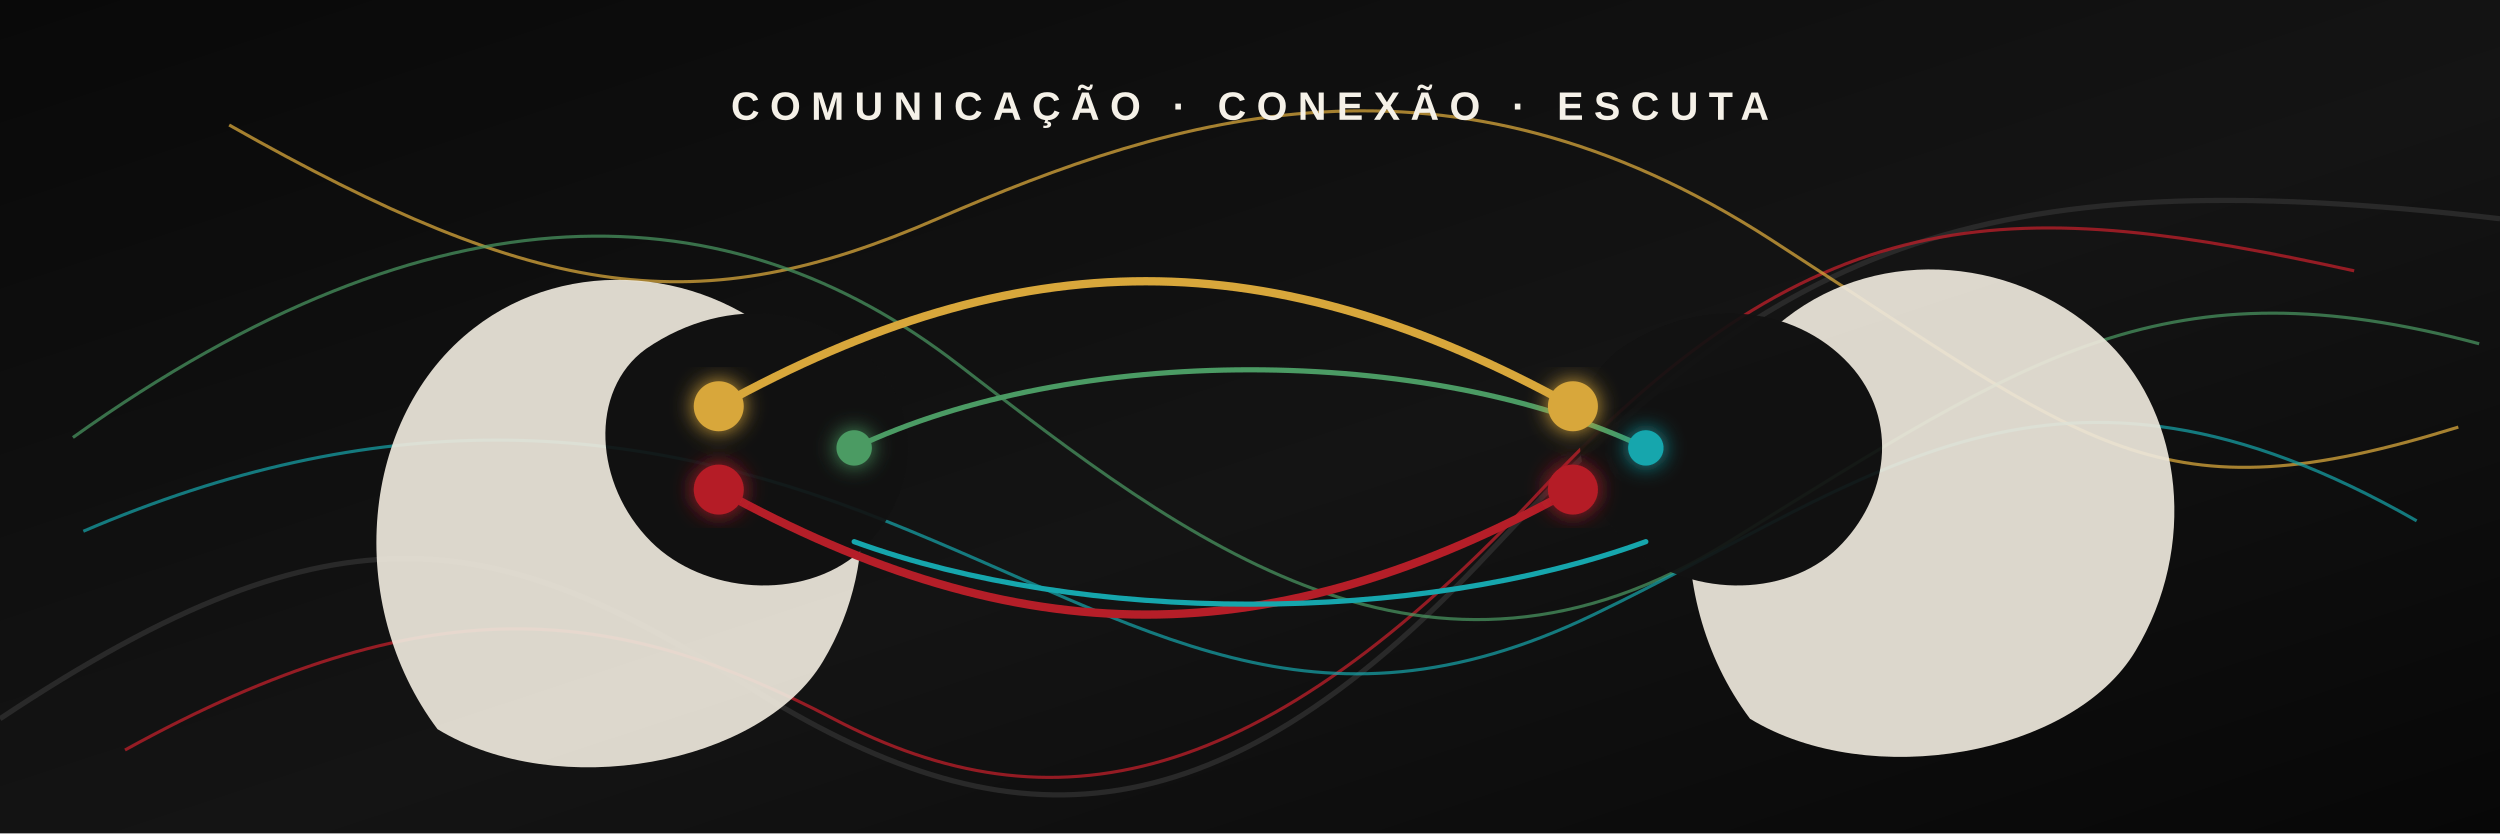
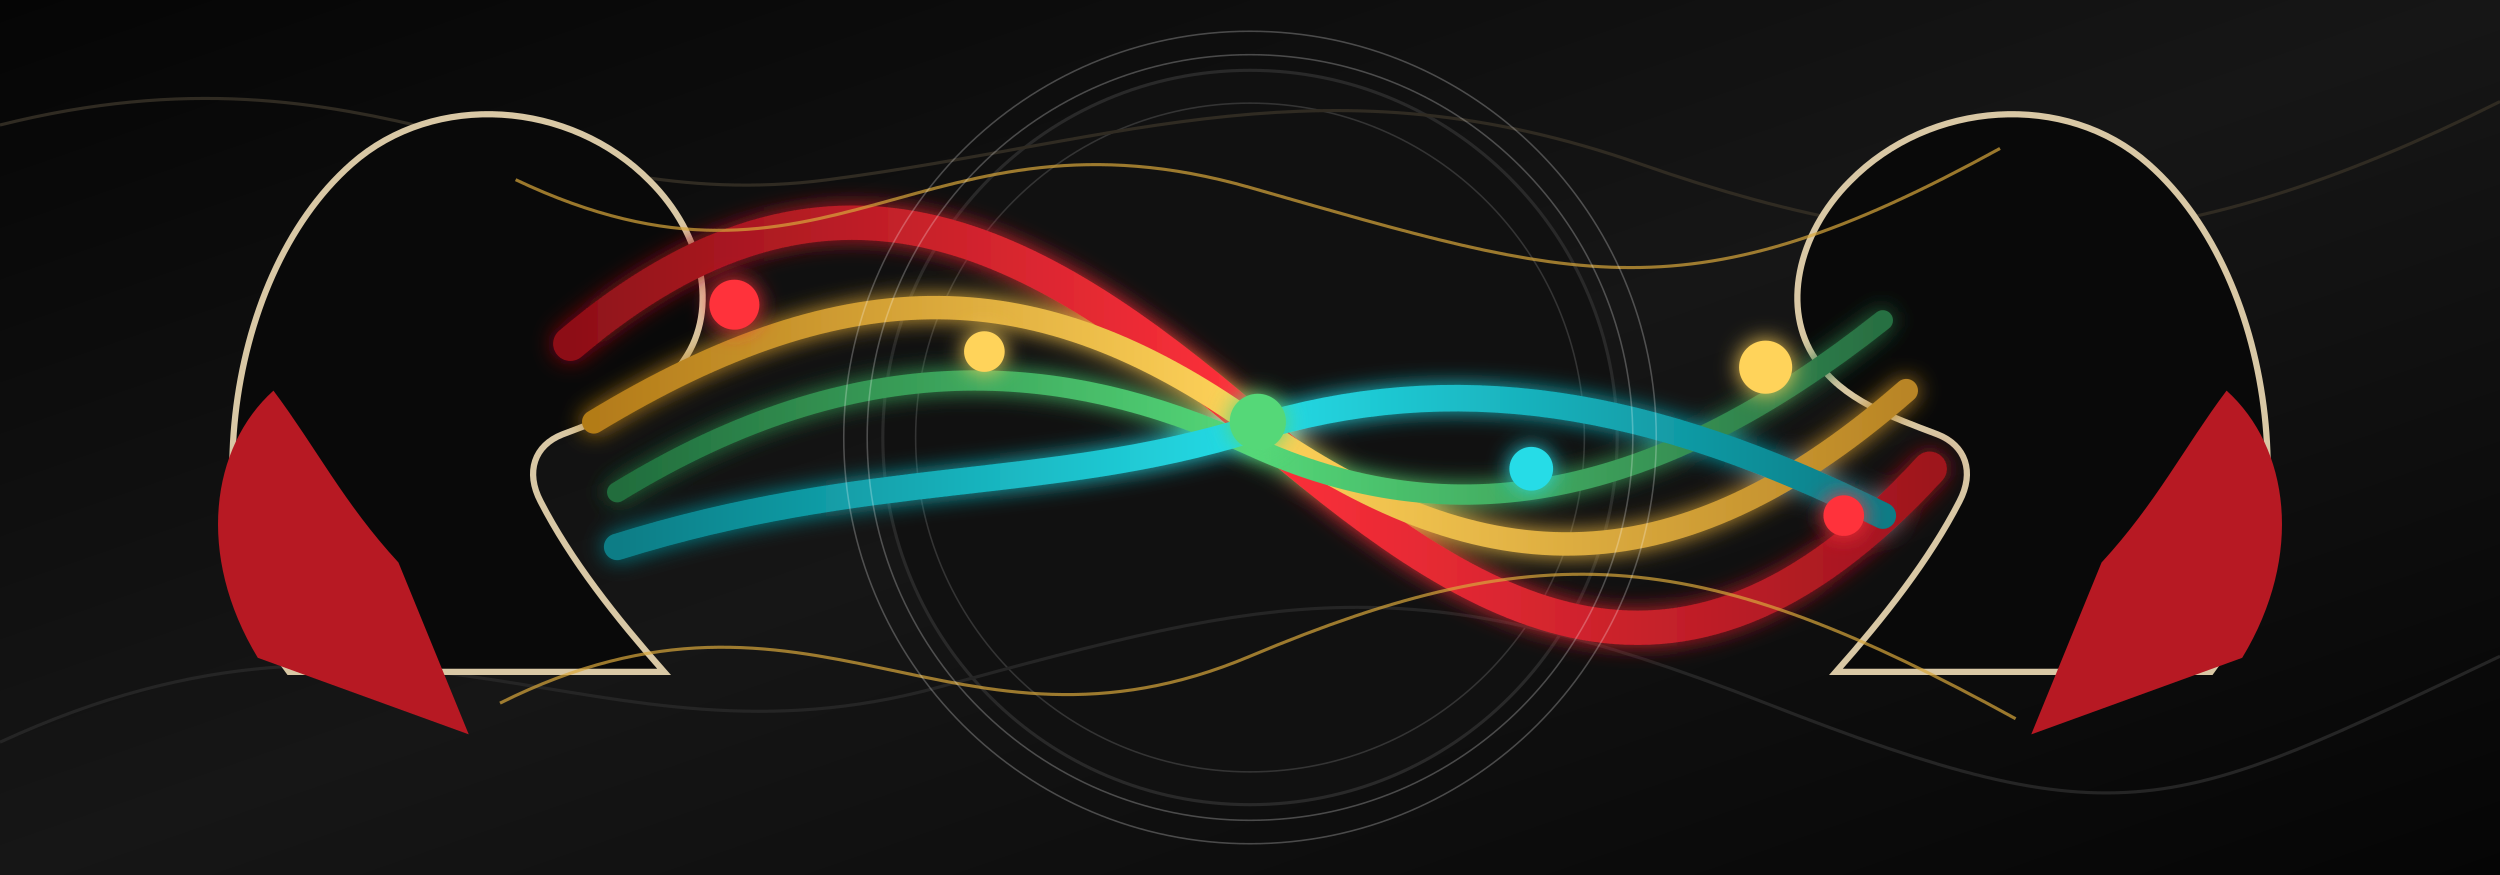
- <svg xmlns="http://www.w3.org/2000/svg" viewBox="0 0 2400 800">
+ <svg xmlns="http://www.w3.org/2000/svg" viewBox="0 0 1600 560">
  <defs>
    <linearGradient id="bg" x1="0" y1="0" x2="1" y2="1">
-       <stop stop-color="#090909" />
-       <stop offset=".55" stop-color="#141414" />
-       <stop offset="1" stop-color="#070707" />
+       <stop stop-color="#050505" />
+       <stop offset=".5" stop-color="#161616" />
+       <stop offset="1" stop-color="#050505" />
+     </linearGradient>
+     <linearGradient id="r">
+       <stop stop-color="#8d1018" />
+       <stop offset=".5" stop-color="#ff313b" />
+       <stop offset="1" stop-color="#9e151e" />
+     </linearGradient>
+     <linearGradient id="g">
+       <stop stop-color="#b37b19" />
+       <stop offset=".5" stop-color="#ffd35a" />
+       <stop offset="1" stop-color="#b98525" />
+     </linearGradient>
+     <linearGradient id="s">
+       <stop stop-color="#216d3d" />
+       <stop offset=".5" stop-color="#55d878" />
+       <stop offset="1" stop-color="#286f42" />
+     </linearGradient>
+     <linearGradient id="c">
+       <stop stop-color="#087d86" />
+       <stop offset=".5" stop-color="#25dce7" />
+       <stop offset="1" stop-color="#087c86" />
    </linearGradient>
    <filter id="glow">
-       <feGaussianBlur stdDeviation="10" result="b" />
+       <feGaussianBlur stdDeviation="7" result="b" />
      <feMerge>
        <feMergeNode in="b" />
        <feMergeNode in="SourceGraphic" />
      </feMerge>
    </filter>
  </defs>
-   <rect width="2400" height="800" fill="url(#bg)" />
-   <path d="M0 690 C330 470 480 510 720 660 S1160 820 1430 530 S1890 150 2400 210" fill="none" stroke="#292929" stroke-width="5" />
-   <path d="M120 720 C410 560 590 580 800 690 S1210 760 1480 470 S1940 190 2260 260" fill="none" stroke="#b51e28" stroke-width="3" opacity=".8" />
-   <path d="M220 120 C520 290 670 310 900 210 S1390 30 1700 230 S2070 500 2360 410" fill="none" stroke="#d8a73b" stroke-width="3" opacity=".75" />
-   <path d="M70 420 C420 170 700 180 920 350 S1370 700 1660 520 S2080 250 2380 330" fill="none" stroke="#4b9b64" stroke-width="3" opacity=".7" />
-   <path d="M80 510 C360 390 600 400 850 500 S1260 720 1530 590 S1970 300 2320 500" fill="none" stroke="#16a6ad" stroke-width="3" opacity=".7" />
-   <g opacity=".92">
-     <path d="M420 700 C330 580 345 400 455 315 C545 245 680 255 765 340 C835 410 850 535 790 635 C730 735 535 770 420 700Z" fill="#eee8dc" />
-     <path d="M1680 690 C1590 570 1605 390 1715 305 C1805 235 1940 245 2025 330 C2095 400 2110 525 2050 625 C1990 725 1795 760 1680 690Z" fill="#eee8dc" />
-     <path d="M620 335 C700 280 795 295 845 355 C890 410 875 485 825 530 C770 578 675 570 625 520 C570 465 565 375 620 335Z" fill="#111" />
-     <path d="M1555 335 C1635 280 1730 295 1780 355 C1825 410 1810 485 1760 530 C1705 578 1610 570 1560 520 C1505 465 1500 375 1555 335Z" fill="#111" />
+   <rect width="1600" height="560" fill="url(#bg)" />
+   <circle cx="800" cy="280" r="235" fill="#111" stroke="#292929" stroke-width="2" />
+   <circle cx="800" cy="280" r="214" fill="none" stroke="#343434" />
+   <path d="M0 80 C240 20 340 140 530 115 S850 35 1050 105 S1390 170 1600 65" fill="none" stroke="#302b22" stroke-width="2" />
+   <path d="M0 475 C260 355 380 500 600 440 S900 360 1130 450 S1390 520 1600 420" fill="none" stroke="#252525" stroke-width="2" />
+   <path d="M185 430 C125 350 140 180 225 105 C278 58 365 64 416 116 C450 150 460 198 438 230 C421 256 389 267 360 278 C342 285 336 302 346 321 C365 358 394 395 425 430Z" fill="#090909" stroke="#d9c8a5" stroke-width="4" />
+   <path d="M204 183 C220 112 295 78 350 96 C397 111 421 145 419 188 C387 172 360 169 335 177 C306 186 281 212 247 221Z" fill="#090909" />
+   <path d="M175 250 C135 286 125 355 165 421 L300 470 L255 360 C220 322 202 286 175 250Z" fill="#b71923" />
+   <path d="M1175 430 C1206 395 1235 358 1254 321 C1264 302 1258 285 1240 278 C1211 267 1179 256 1162 230 C1140 198 1150 150 1184 116 C1235 64 1322 58 1375 105 C1460 180 1475 350 1415 430Z" fill="#090909" stroke="#d9c8a5" stroke-width="4" />
+   <path d="M1181 188 C1179 145 1203 111 1250 96 C1305 78 1380 112 1396 183 L1353 221 C1319 212 1294 186 1265 177 C1240 169 1213 172 1181 188Z" fill="#090909" />
+   <path d="M1425 250 C1465 286 1475 355 1435 421 L1300 470 L1345 360 C1380 322 1398 286 1425 250Z" fill="#b71923" />
+   <g fill="none" stroke-linecap="round" filter="url(#glow)">
+     <path d="M365 220 C530 80 660 150 800 270 C940 390 1070 480 1235 300" stroke="url(#r)" stroke-width="22" />
+     <path d="M380 270 C545 170 665 175 800 270 C935 365 1060 390 1220 250" stroke="url(#g)" stroke-width="15" />
+     <path d="M395 315 C550 220 680 230 800 285 C930 345 1060 320 1205 205" stroke="url(#s)" stroke-width="13" />
+     <path d="M395 350 C555 300 670 315 800 275 C930 235 1055 255 1205 330" stroke="url(#c)" stroke-width="17" />
  </g>
-   <g fill="none" stroke-linecap="round">
-     <path d="M690 390 C980 230 1220 230 1510 390" stroke="#d8a73b" stroke-width="8" />
-     <path d="M690 470 C980 630 1220 630 1510 470" stroke="#b51e28" stroke-width="8" />
-     <path d="M820 430 C1030 330 1370 330 1580 430" stroke="#4b9b64" stroke-width="5" />
-     <path d="M820 520 C1040 600 1360 600 1580 520" stroke="#16a6ad" stroke-width="5" />
+   <g fill="none" stroke="#d8a73b" stroke-width="2" opacity=".7">
+     <path d="M330 115 C530 210 590 60 800 120 S1080 205 1280 95" />
+     <path d="M320 450 C520 350 610 500 800 420 S1090 350 1290 460" />
  </g>
  <g filter="url(#glow)">
-     <circle cx="690" cy="390" r="24" fill="#d8a73b" />
-     <circle cx="1510" cy="390" r="24" fill="#d8a73b" />
-     <circle cx="690" cy="470" r="24" fill="#b51e28" />
-     <circle cx="1510" cy="470" r="24" fill="#b51e28" />
-     <circle cx="820" cy="430" r="17" fill="#4b9b64" />
-     <circle cx="1580" cy="430" r="17" fill="#16a6ad" />
+     <circle cx="470" cy="195" r="16" fill="#ff313b" />
+     <circle cx="630" cy="225" r="13" fill="#ffd35a" />
+     <circle cx="805" cy="270" r="18" fill="#55d878" />
+     <circle cx="980" cy="300" r="14" fill="#25dce7" />
+     <circle cx="1130" cy="235" r="17" fill="#ffd35a" />
+     <circle cx="1180" cy="330" r="13" fill="#ff313b" />
  </g>
-   <text x="1200" y="115" text-anchor="middle" fill="#f5f1e8" font-family="Arial,sans-serif" font-size="38" font-weight="700" letter-spacing="10">COMUNICAÇÃO · CONEXÃO · ESCUTA</text>
+   <g opacity=".25" fill="none" stroke="#fff">
+     <circle cx="800" cy="280" r="245" />
+     <circle cx="800" cy="280" r="260" />
+   </g>
</svg>
